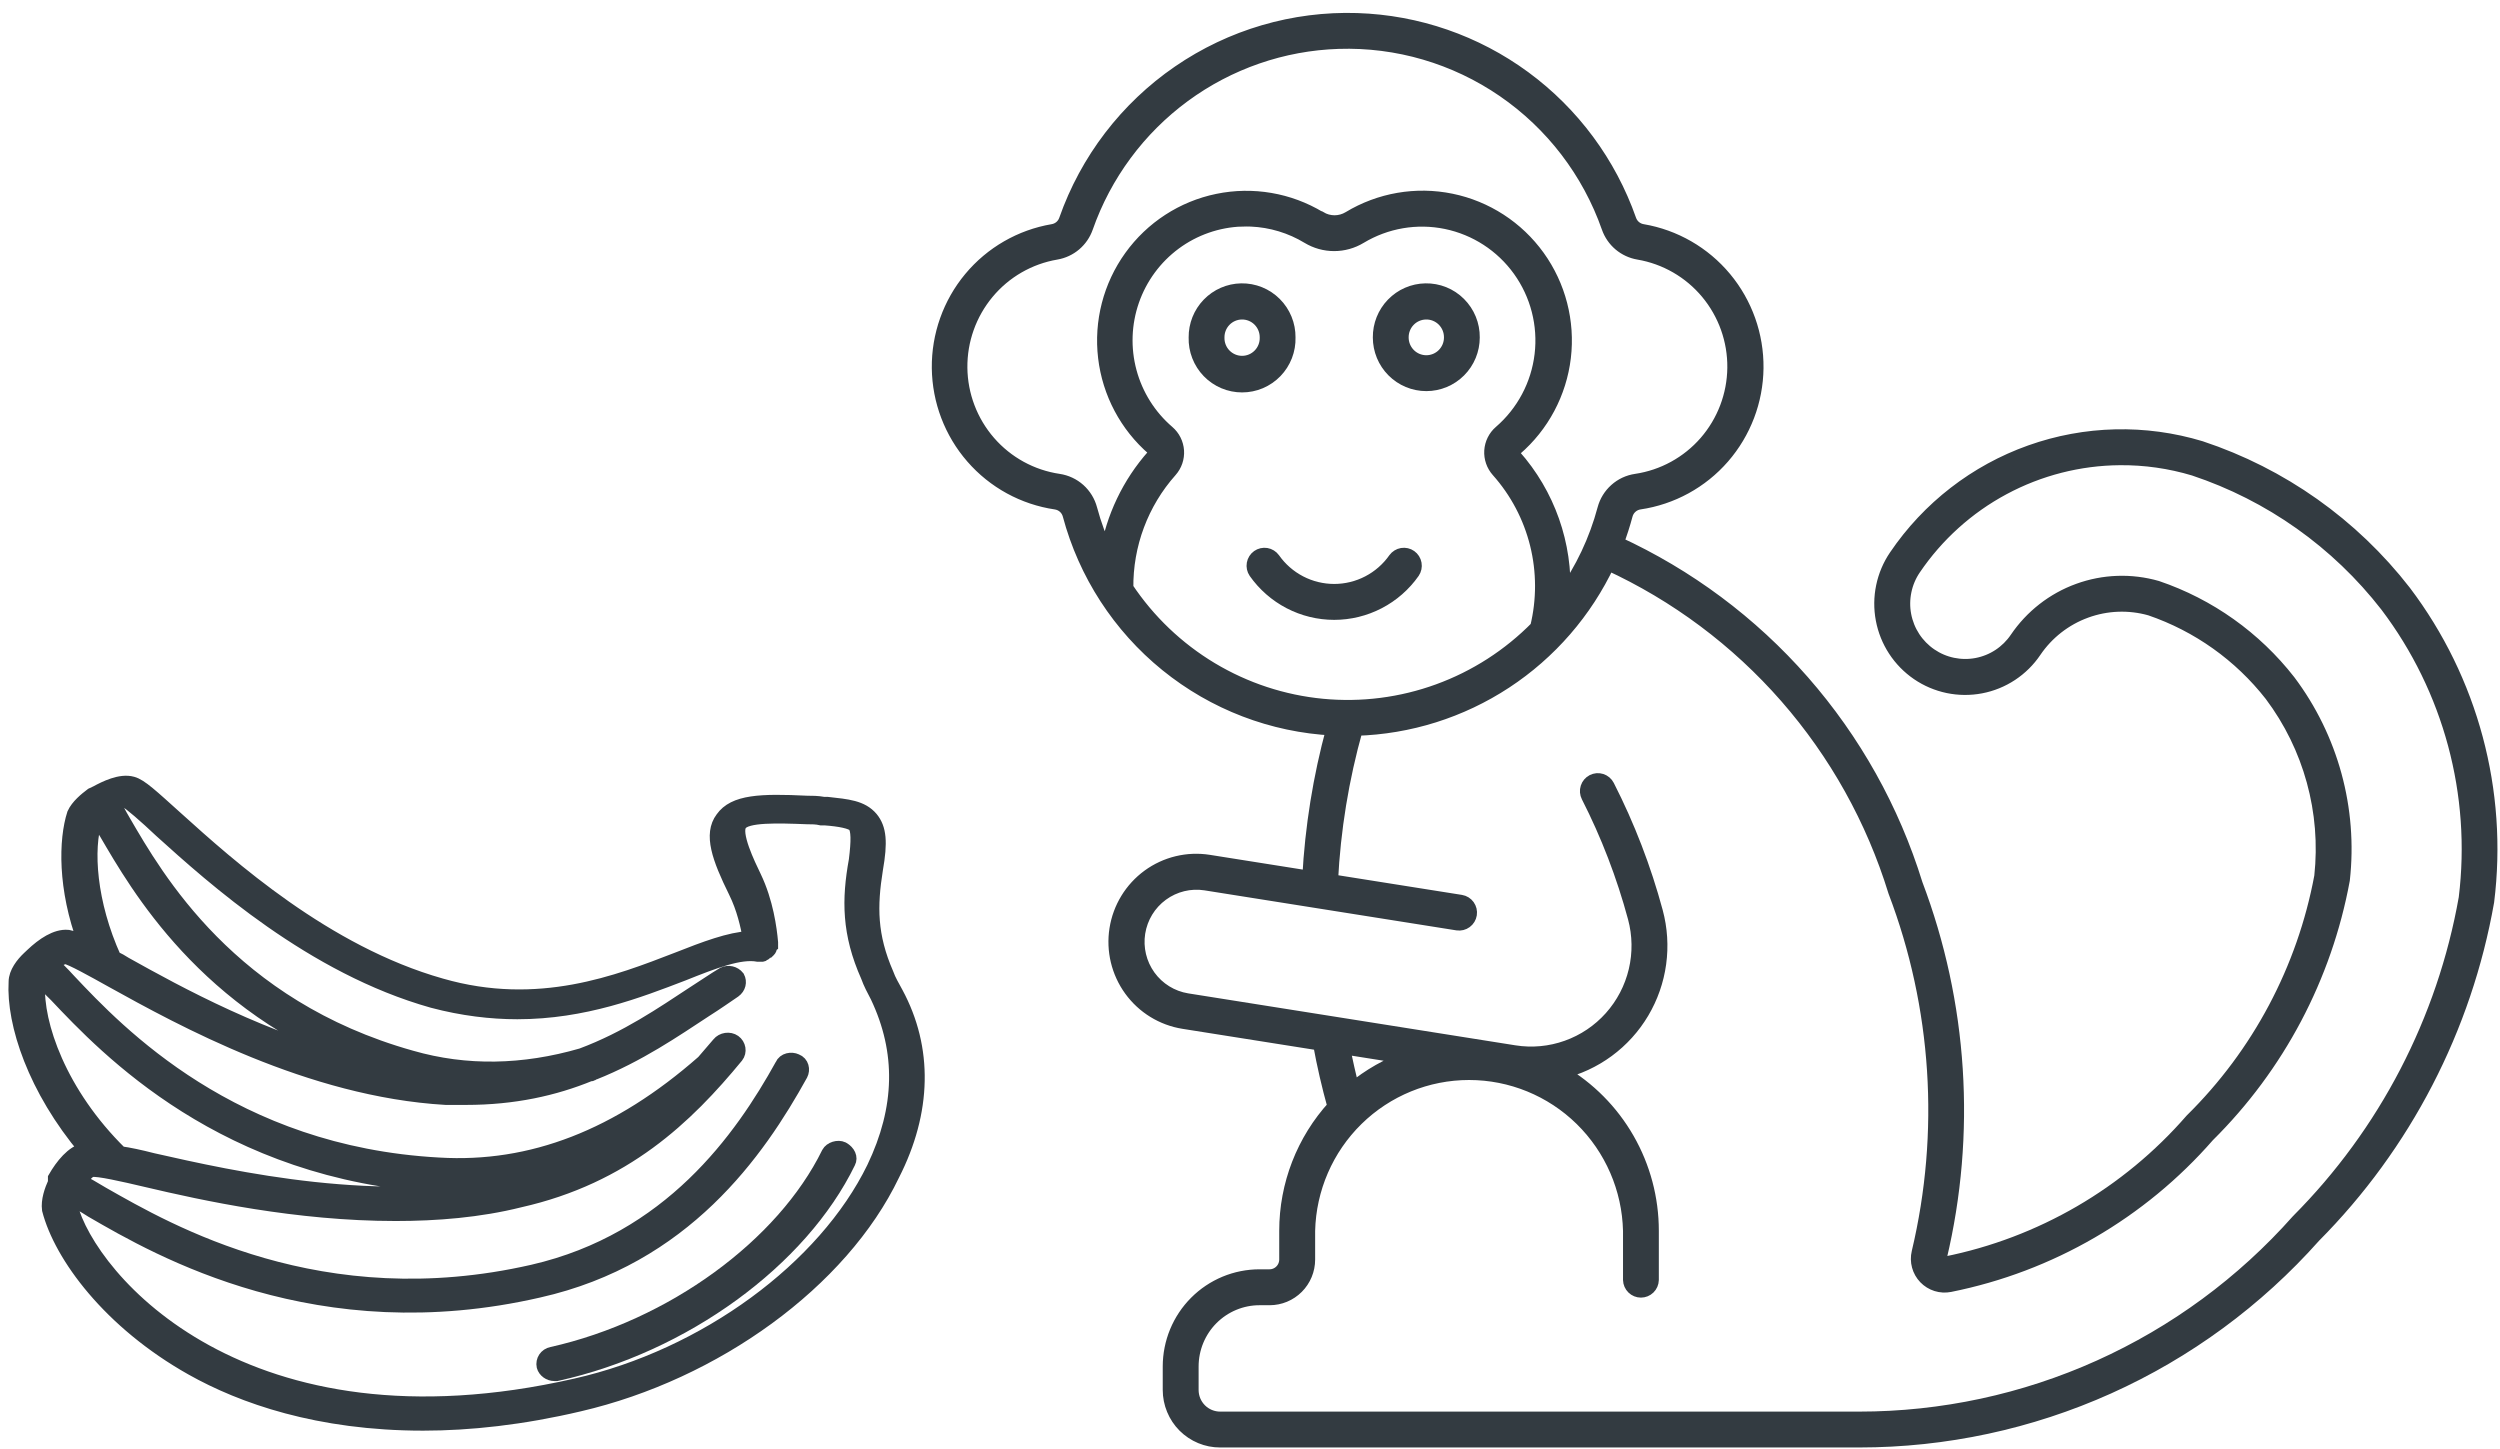
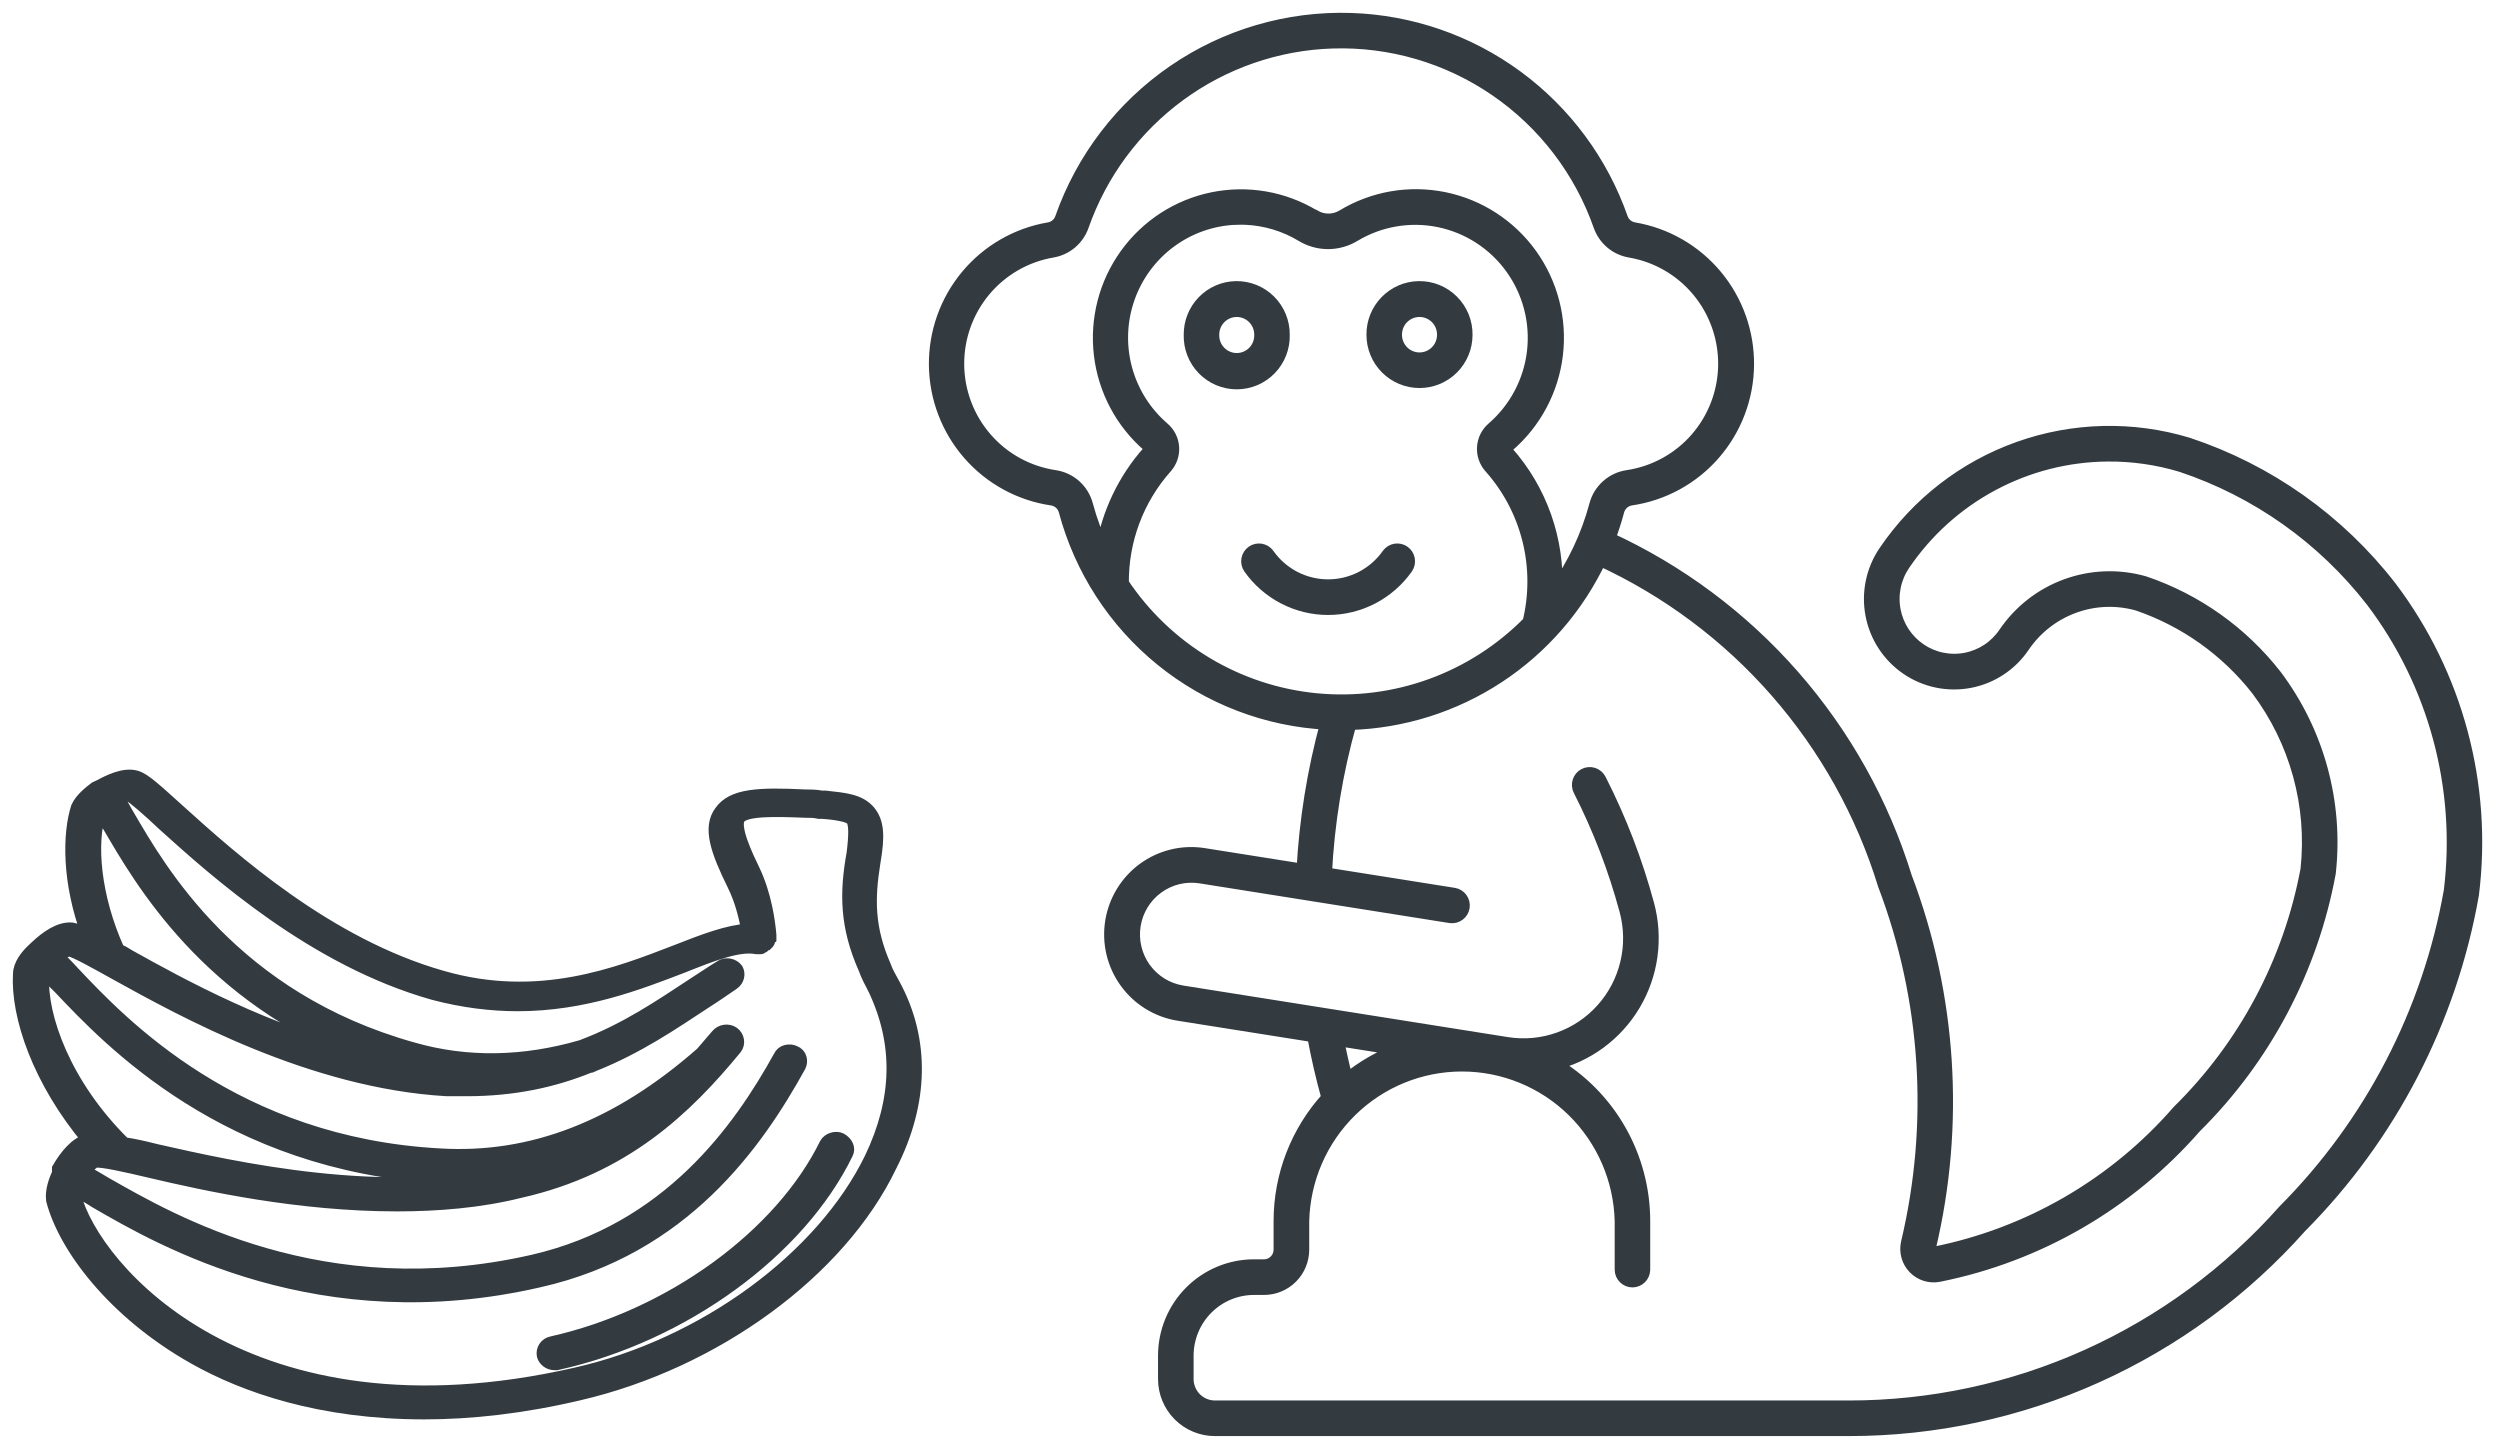
- <svg xmlns="http://www.w3.org/2000/svg" width="126" height="73" viewBox="0 0 126 73" fill="none">
-   <path d="M45.173 50.054C44.993 49.714 44.813 49.43 44.693 49.089C43.852 47.157 43.852 45.68 44.152 43.806C44.392 42.442 44.332 41.76 43.912 41.249C43.431 40.681 42.71 40.624 41.689 40.511H41.509C41.209 40.454 40.908 40.454 40.668 40.454C38.325 40.34 37.004 40.397 36.403 41.249C35.803 42.044 36.223 43.237 37.064 44.942C37.485 45.794 37.665 46.646 37.785 47.271C36.764 47.328 35.562 47.782 34.121 48.35C31.178 49.486 27.153 51.077 22.228 49.657C16.401 48.009 11.536 43.635 8.893 41.249C7.631 40.113 7.091 39.602 6.67 39.488C6.07 39.318 5.289 39.715 4.868 39.943L4.628 40.056C4.328 40.283 3.907 40.624 3.727 41.022C3.307 42.328 3.247 44.771 4.268 47.498C3.907 47.328 3.667 47.271 3.427 47.214C2.826 47.157 2.165 47.612 1.625 48.123L1.445 48.293C1.144 48.578 0.784 49.032 0.784 49.486C0.664 51.588 1.745 54.883 4.328 57.951H4.268C3.667 58.065 3.126 58.746 2.766 59.371V59.598C2.586 59.996 2.406 60.507 2.466 60.962C3.066 63.291 5.529 66.643 9.674 68.972C12.197 70.392 16.041 71.755 21.327 71.755C23.669 71.755 26.312 71.471 29.195 70.79C36.043 69.199 42.41 64.597 44.993 59.201C46.615 56.019 46.675 52.838 45.173 50.054ZM4.808 41.306C4.808 41.306 4.868 41.249 4.868 41.192C4.989 41.42 5.169 41.704 5.349 41.988C6.911 44.658 10.335 50.679 18.383 53.69C13.398 52.497 8.953 50.054 6.31 48.578C6.13 48.464 5.95 48.35 5.769 48.293C4.508 45.51 4.328 42.783 4.808 41.306ZM1.925 49.6C1.925 49.6 1.925 49.486 2.045 49.373C2.225 49.543 2.526 49.884 2.826 50.168C5.349 52.838 11.296 59.144 22.168 59.769C22.528 59.769 22.828 59.769 23.189 59.769C24.27 59.769 25.411 59.655 26.432 59.428C26.312 59.485 26.132 59.485 26.012 59.541C19.224 61.075 11.716 59.371 7.692 58.462C7.031 58.292 6.49 58.178 6.07 58.121C3.006 55.11 1.805 51.588 1.925 49.6ZM44.032 58.86C41.569 63.916 35.562 68.347 29.015 69.824C12.317 73.63 4.508 64.484 3.547 60.734C3.547 60.678 3.547 60.621 3.607 60.45C3.907 60.564 4.268 60.791 4.628 61.019C8.052 63.007 16.041 67.608 27.153 65.052C34.481 63.404 38.205 58.065 40.368 54.145C40.488 53.917 40.428 53.577 40.127 53.463C39.887 53.349 39.527 53.406 39.407 53.69C37.364 57.383 33.761 62.496 26.853 64.086C16.161 66.529 8.472 62.041 5.169 60.166C4.688 59.882 4.328 59.655 4.027 59.541C4.268 59.201 4.508 58.973 4.628 58.973C4.928 58.917 6.19 59.201 7.391 59.485C10.274 60.166 14.96 61.189 19.945 61.189C21.987 61.189 24.15 61.019 26.192 60.507C31.478 59.314 34.601 56.303 37.124 53.236C37.304 53.008 37.244 52.668 37.004 52.497C36.764 52.327 36.403 52.384 36.223 52.611C35.983 52.895 35.683 53.236 35.442 53.52C31.178 57.269 26.793 58.973 22.108 58.689C11.716 58.121 5.95 52.043 3.487 49.43C3.126 49.032 2.886 48.805 2.646 48.578C2.946 48.35 3.187 48.237 3.307 48.237C3.607 48.293 4.628 48.861 5.649 49.43C9.133 51.361 15.62 54.94 22.468 55.338C22.828 55.338 23.129 55.338 23.489 55.338C25.892 55.338 27.934 54.883 29.736 54.145H29.796C29.856 54.145 29.856 54.088 29.916 54.088C32.199 53.179 34.001 51.929 35.562 50.907C36.103 50.566 36.584 50.225 37.004 49.941C37.244 49.77 37.304 49.486 37.184 49.259C37.004 49.032 36.704 48.975 36.464 49.089C35.983 49.373 35.502 49.714 34.962 50.054C33.4 51.077 31.598 52.327 29.316 53.179C26.372 54.031 23.489 54.088 20.726 53.293C11.596 50.736 7.872 44.203 6.25 41.42C6.01 41.022 5.89 40.738 5.709 40.511C6.01 40.397 6.19 40.34 6.31 40.34C6.55 40.454 7.331 41.136 8.112 41.874C10.755 44.26 15.741 48.748 21.807 50.452C23.309 50.85 24.75 51.02 26.072 51.02C29.436 51.02 32.199 49.941 34.421 49.089C35.983 48.464 37.304 47.953 38.205 48.123H38.266H38.325C38.325 48.123 38.325 48.123 38.386 48.123C38.446 48.123 38.446 48.123 38.506 48.066C38.506 48.066 38.566 48.066 38.566 48.009C38.626 48.009 38.626 47.953 38.686 47.953L38.746 47.896C38.746 47.896 38.806 47.839 38.806 47.782C38.806 47.725 38.806 47.725 38.866 47.669C38.866 47.669 38.866 47.669 38.866 47.612V47.555V47.498C38.806 46.816 38.626 45.453 38.025 44.203C37.725 43.578 36.944 41.988 37.304 41.533C37.605 41.079 39.227 41.136 40.668 41.192C40.908 41.192 41.149 41.192 41.389 41.249H41.569C42.35 41.306 42.891 41.42 43.071 41.59C43.251 41.817 43.251 42.385 43.131 43.351C42.77 45.339 42.77 47.044 43.731 49.202C43.852 49.543 44.032 49.884 44.212 50.225C45.533 53.008 45.474 55.849 44.032 58.86Z" fill="#333B41" stroke="#333B41" stroke-width="0.7" />
-   <path d="M42.471 57.894C42.231 57.78 41.871 57.894 41.751 58.121C39.468 62.779 33.882 66.87 27.815 68.233C27.515 68.29 27.335 68.574 27.395 68.858C27.455 69.085 27.695 69.255 27.935 69.255C27.995 69.255 27.995 69.255 28.055 69.255C34.483 67.835 40.369 63.518 42.772 58.575C42.892 58.348 42.772 58.064 42.471 57.894Z" fill="#333B41" stroke="#333B41" stroke-width="0.7" />
-   <path d="M68.4 1.008C65.203 0.905 62.057 1.828 59.417 3.641C56.777 5.454 54.78 8.064 53.717 11.092C53.667 11.235 53.58 11.361 53.465 11.458C53.35 11.555 53.211 11.619 53.063 11.643C51.442 11.919 49.972 12.766 48.918 14.032C47.864 15.299 47.295 16.902 47.313 18.552C47.332 20.202 47.937 21.792 49.019 23.034C50.1 24.277 51.589 25.091 53.215 25.33C53.377 25.354 53.529 25.424 53.652 25.534C53.774 25.643 53.862 25.786 53.904 25.945C54.7 28.921 56.415 31.567 58.803 33.503C61.191 35.44 64.129 36.566 67.194 36.721C66.525 39.175 66.12 41.693 65.984 44.233L60.924 43.43C59.857 43.261 58.767 43.524 57.893 44.161C57.02 44.799 56.434 45.758 56.265 46.83C56.096 47.901 56.358 48.995 56.993 49.872C57.628 50.749 58.584 51.337 59.651 51.507L66.524 52.597C66.719 53.666 66.963 54.725 67.254 55.771C65.69 57.479 64.822 59.715 64.823 62.035V63.481C64.822 63.705 64.734 63.919 64.577 64.076C64.42 64.234 64.207 64.323 63.984 64.323H63.483C62.888 64.323 62.299 64.44 61.749 64.668C61.2 64.897 60.7 65.231 60.28 65.653C59.859 66.075 59.525 66.577 59.297 67.128C59.07 67.68 58.952 68.271 58.952 68.868V70.054C58.952 70.389 59.018 70.721 59.146 71.03C59.274 71.34 59.461 71.621 59.697 71.858C59.934 72.094 60.214 72.282 60.523 72.41C60.831 72.538 61.161 72.604 61.495 72.603H93.698C98.027 72.604 102.307 71.686 106.258 69.91C110.209 68.133 113.741 65.539 116.623 62.296C121.185 57.704 124.233 51.818 125.357 45.432C126.047 39.885 124.548 34.287 121.179 29.836C118.549 26.448 114.975 23.919 110.912 22.573C108.105 21.724 105.102 21.796 102.339 22.779C99.576 23.761 97.198 25.603 95.549 28.036C95.235 28.497 95.016 29.015 94.902 29.562C94.788 30.108 94.783 30.671 94.887 31.22C94.99 31.768 95.2 32.291 95.505 32.757C95.81 33.224 96.204 33.626 96.663 33.94C97.123 34.254 97.64 34.474 98.184 34.587C98.728 34.7 99.29 34.705 99.836 34.6C100.382 34.496 100.902 34.284 101.367 33.977C101.831 33.671 102.231 33.275 102.543 32.813C103.17 31.888 104.071 31.185 105.118 30.802C106.165 30.418 107.305 30.375 108.378 30.678C110.785 31.501 112.903 33.008 114.474 35.016C116.442 37.637 117.342 40.913 116.988 44.176C116.118 48.846 113.841 53.135 110.464 56.463C107.233 60.178 102.868 62.715 98.05 63.679C98.011 63.687 97.97 63.685 97.931 63.672C97.893 63.66 97.858 63.639 97.83 63.609C97.802 63.58 97.781 63.545 97.771 63.506C97.76 63.467 97.759 63.425 97.768 63.386C99.254 57.132 98.831 50.574 96.555 44.565C95.39 40.795 93.444 37.315 90.847 34.353C88.249 31.39 85.058 29.012 81.481 27.372C81.659 26.905 81.812 26.428 81.941 25.945C81.984 25.786 82.072 25.643 82.194 25.534C82.317 25.424 82.468 25.353 82.63 25.329C84.257 25.09 85.745 24.276 86.827 23.033C87.908 21.79 88.513 20.201 88.531 18.55C88.549 16.9 87.979 15.298 86.925 14.031C85.871 12.765 84.401 11.918 82.78 11.643C82.632 11.618 82.493 11.554 82.378 11.457C82.263 11.361 82.176 11.234 82.126 11.092C81.117 8.219 79.266 5.718 76.817 3.919C74.368 2.119 71.434 1.105 68.4 1.008ZM67.457 2.114C70.421 2.018 73.338 2.873 75.785 4.554C78.232 6.234 80.083 8.654 81.068 11.462C81.183 11.79 81.385 12.082 81.65 12.306C81.916 12.53 82.237 12.679 82.579 12.737C83.94 12.968 85.174 13.679 86.059 14.742C86.944 15.806 87.422 17.151 87.407 18.536C87.392 19.922 86.885 21.256 85.978 22.3C85.07 23.344 83.821 24.028 82.456 24.23C82.08 24.285 81.728 24.449 81.445 24.703C81.161 24.956 80.957 25.287 80.859 25.655C80.439 27.227 79.739 28.71 78.792 30.031C78.92 27.442 78.027 24.907 76.306 22.974C76.286 22.948 76.272 22.918 76.265 22.886C76.257 22.854 76.256 22.82 76.262 22.788C76.267 22.755 76.28 22.724 76.297 22.697C76.315 22.669 76.339 22.645 76.366 22.627C77.733 21.452 78.609 19.805 78.823 18.011C79.036 16.218 78.569 14.409 77.516 12.945C76.463 11.481 74.9 10.467 73.138 10.106C71.375 9.744 69.541 10.061 68 10.993C67.777 11.128 67.521 11.2 67.26 11.2C67 11.2 66.744 11.128 66.521 10.993H66.504C64.964 10.065 63.132 9.751 61.371 10.114C59.611 10.476 58.05 11.49 56.999 12.953C55.947 14.416 55.481 16.222 55.693 18.014C55.904 19.805 56.779 21.452 58.142 22.627C58.165 22.65 58.183 22.677 58.196 22.706C58.208 22.736 58.215 22.768 58.215 22.801C58.215 22.833 58.208 22.865 58.196 22.895C58.183 22.925 58.165 22.952 58.142 22.974C56.905 24.366 56.087 26.081 55.783 27.921C55.439 27.192 55.16 26.434 54.951 25.655C54.853 25.287 54.65 24.957 54.367 24.703C54.083 24.45 53.733 24.286 53.358 24.23C51.992 24.028 50.743 23.344 49.836 22.3C48.928 21.256 48.421 19.922 48.406 18.536C48.392 17.151 48.87 15.806 49.755 14.742C50.639 13.679 51.873 12.968 53.234 12.737C53.576 12.678 53.896 12.53 54.161 12.306C54.426 12.081 54.627 11.79 54.742 11.462C55.676 8.799 57.391 6.481 59.659 4.813C61.928 3.145 64.647 2.204 67.457 2.114ZM62.59 11.07C62.746 11.064 62.901 11.064 63.057 11.07C64.072 11.114 65.06 11.413 65.93 11.94C66.326 12.179 66.778 12.305 67.24 12.305C67.701 12.305 68.154 12.179 68.549 11.94C69.853 11.155 71.403 10.89 72.891 11.197C74.38 11.505 75.7 12.362 76.589 13.6C77.478 14.838 77.872 16.366 77.692 17.881C77.513 19.396 76.773 20.789 75.62 21.783C75.484 21.9 75.374 22.044 75.294 22.205C75.214 22.366 75.168 22.542 75.156 22.721C75.145 22.901 75.17 23.081 75.229 23.251C75.288 23.421 75.38 23.577 75.499 23.711C76.443 24.77 77.115 26.044 77.458 27.424C77.8 28.802 77.802 30.245 77.465 31.625C76.066 33.046 74.37 34.138 72.499 34.819C70.629 35.501 68.63 35.757 66.649 35.567C64.668 35.377 62.754 34.747 61.045 33.722C59.337 32.697 57.877 31.304 56.771 29.642C56.745 27.456 57.536 25.34 58.987 23.711C59.106 23.576 59.198 23.419 59.256 23.249C59.314 23.079 59.338 22.899 59.326 22.719C59.313 22.54 59.266 22.364 59.185 22.203C59.105 22.043 58.993 21.9 58.857 21.783C57.928 20.986 57.26 19.925 56.941 18.74C56.622 17.556 56.667 16.302 57.071 15.143C57.474 13.985 58.217 12.976 59.201 12.248C60.185 11.521 61.366 11.109 62.587 11.067L62.59 11.07ZM106.835 23.096C108.104 23.084 109.368 23.265 110.584 23.631C114.43 24.911 117.812 27.307 120.303 30.516C123.489 34.726 124.912 40.019 124.268 45.267C123.177 51.429 120.228 57.108 115.82 61.534C113.041 64.667 109.634 67.174 105.822 68.891C102.01 70.608 97.879 71.495 93.701 71.495H61.498C61.309 71.495 61.123 71.458 60.948 71.386C60.774 71.314 60.615 71.208 60.481 71.074C60.348 70.94 60.242 70.781 60.169 70.606C60.097 70.431 60.06 70.243 60.06 70.054V68.868C60.06 68.417 60.149 67.97 60.321 67.553C60.493 67.136 60.745 66.757 61.063 66.438C61.382 66.119 61.759 65.866 62.175 65.693C62.59 65.521 63.036 65.432 63.486 65.433H63.987C64.243 65.433 64.496 65.383 64.732 65.285C64.968 65.187 65.182 65.043 65.363 64.862C65.544 64.681 65.687 64.466 65.785 64.229C65.883 63.992 65.933 63.738 65.933 63.482V62.035C65.983 59.909 66.859 57.887 68.374 56.4C69.889 54.914 71.924 54.082 74.042 54.082C76.16 54.082 78.195 54.914 79.71 56.4C81.225 57.887 82.101 59.909 82.15 62.035V64.511C82.155 64.656 82.215 64.793 82.318 64.893C82.421 64.993 82.559 65.05 82.703 65.05C82.847 65.05 82.985 64.993 83.088 64.893C83.191 64.793 83.251 64.656 83.255 64.511V62.035C83.256 60.414 82.832 58.822 82.027 57.418C81.222 56.013 80.064 54.846 78.668 54.032C79.518 53.83 80.319 53.459 81.023 52.941C81.728 52.423 82.321 51.768 82.769 51.014C83.216 50.261 83.508 49.426 83.627 48.557C83.746 47.688 83.69 46.805 83.462 45.958C82.871 43.765 82.054 41.641 81.023 39.618C80.957 39.487 80.84 39.389 80.701 39.343C80.561 39.298 80.409 39.311 80.279 39.378C80.148 39.445 80.05 39.562 80.005 39.702C79.96 39.842 79.972 39.995 80.039 40.126C81.034 42.079 81.822 44.131 82.392 46.248C82.627 47.123 82.641 48.042 82.432 48.924C82.223 49.805 81.798 50.62 81.195 51.294C80.593 51.968 79.832 52.48 78.981 52.783C78.131 53.087 77.219 53.172 76.328 53.031L59.828 50.411C59.053 50.285 58.36 49.856 57.899 49.218C57.439 48.579 57.249 47.784 57.372 47.005C57.495 46.227 57.92 45.529 58.554 45.065C59.188 44.6 59.98 44.407 60.755 44.527L73.458 46.545C73.602 46.566 73.749 46.53 73.866 46.443C73.984 46.356 74.062 46.227 74.085 46.082C74.108 45.938 74.072 45.79 73.987 45.671C73.902 45.553 73.773 45.472 73.629 45.449L67.086 44.41C67.215 41.812 67.635 39.237 68.34 36.734C71.019 36.657 73.624 35.837 75.867 34.365C78.111 32.893 79.904 30.826 81.049 28.393C84.484 29.971 87.547 32.259 90.04 35.108C92.533 37.958 94.398 41.303 95.513 44.926C97.721 50.736 98.132 57.08 96.695 63.128C96.642 63.349 96.645 63.58 96.705 63.799C96.764 64.018 96.878 64.218 97.035 64.382C97.192 64.545 97.387 64.666 97.603 64.734C97.818 64.802 98.048 64.814 98.269 64.77C103.313 63.76 107.884 61.109 111.273 57.226C114.804 53.731 117.181 49.233 118.083 44.339C118.48 40.778 117.503 37.201 115.353 34.341C113.643 32.151 111.334 30.509 108.708 29.617C107.409 29.245 106.027 29.293 104.757 29.755C103.487 30.216 102.395 31.068 101.635 32.189C101.404 32.53 101.108 32.822 100.765 33.048C100.422 33.274 100.037 33.43 99.634 33.507C99.231 33.584 98.816 33.58 98.414 33.496C98.012 33.413 97.631 33.25 97.291 33.018C96.952 32.786 96.661 32.489 96.436 32.145C96.211 31.8 96.056 31.415 95.979 31.01C95.902 30.605 95.906 30.189 95.99 29.785C96.073 29.381 96.235 28.998 96.466 28.658C97.618 26.959 99.163 25.565 100.969 24.597C102.775 23.628 104.788 23.113 106.835 23.096ZM67.689 52.782L70.988 53.305C69.963 53.667 69.009 54.209 68.172 54.905C67.99 54.202 67.83 53.494 67.692 52.782H67.689Z" fill="#333B41" stroke="#333B41" stroke-width="0.7" />
-   <path d="M71.843 14.631C71.224 14.642 70.635 14.898 70.204 15.344C69.773 15.789 69.534 16.387 69.541 17.009C69.541 17.633 69.788 18.232 70.228 18.673C70.667 19.114 71.264 19.362 71.886 19.362C72.507 19.362 73.104 19.114 73.543 18.673C73.983 18.232 74.23 17.633 74.23 17.009C74.234 16.694 74.174 16.381 74.055 16.09C73.936 15.799 73.76 15.535 73.537 15.313C73.315 15.091 73.05 14.916 72.759 14.799C72.468 14.682 72.156 14.625 71.843 14.631ZM71.862 15.753C72.028 15.749 72.193 15.779 72.347 15.841C72.501 15.903 72.641 15.995 72.759 16.112C72.876 16.229 72.97 16.369 73.033 16.523C73.096 16.677 73.127 16.842 73.126 17.009C73.126 17.172 73.094 17.334 73.032 17.485C72.969 17.636 72.878 17.773 72.763 17.889C72.648 18.005 72.511 18.096 72.361 18.159C72.21 18.221 72.049 18.254 71.886 18.254C71.723 18.254 71.562 18.221 71.411 18.159C71.261 18.096 71.124 18.005 71.009 17.889C70.894 17.773 70.803 17.636 70.74 17.485C70.678 17.334 70.646 17.172 70.646 17.009C70.643 16.681 70.769 16.364 70.997 16.129C71.224 15.894 71.536 15.759 71.862 15.753Z" fill="#333B41" stroke="#333B41" stroke-width="0.7" />
-   <path d="M62.56 14.631C61.941 14.642 61.352 14.898 60.921 15.344C60.49 15.789 60.251 16.387 60.258 17.009C60.249 17.323 60.303 17.636 60.417 17.929C60.531 18.222 60.702 18.49 60.92 18.715C61.139 18.941 61.4 19.12 61.689 19.243C61.977 19.365 62.288 19.428 62.601 19.428C62.914 19.428 63.225 19.365 63.513 19.243C63.802 19.12 64.063 18.941 64.282 18.715C64.5 18.49 64.671 18.222 64.785 17.929C64.899 17.636 64.953 17.323 64.944 17.009C64.947 16.694 64.888 16.382 64.769 16.091C64.65 15.8 64.475 15.536 64.252 15.314C64.03 15.092 63.766 14.918 63.475 14.8C63.184 14.683 62.873 14.625 62.56 14.631ZM62.579 15.753C62.745 15.75 62.909 15.78 63.063 15.842C63.217 15.904 63.356 15.996 63.474 16.113C63.591 16.23 63.684 16.37 63.747 16.524C63.81 16.677 63.841 16.842 63.84 17.009C63.844 17.174 63.815 17.34 63.755 17.494C63.694 17.649 63.604 17.79 63.488 17.908C63.373 18.027 63.235 18.122 63.083 18.186C62.93 18.251 62.767 18.284 62.601 18.284C62.436 18.284 62.272 18.251 62.12 18.186C61.968 18.122 61.83 18.027 61.714 17.908C61.599 17.79 61.508 17.649 61.448 17.494C61.388 17.34 61.359 17.174 61.363 17.009C61.36 16.68 61.486 16.364 61.714 16.129C61.941 15.894 62.252 15.759 62.579 15.753Z" fill="#333B41" stroke="#333B41" stroke-width="0.7" />
-   <path d="M63.273 28.827C63.722 29.465 64.317 29.985 65.007 30.344C65.698 30.703 66.465 30.891 67.243 30.891C68.021 30.891 68.787 30.703 69.478 30.344C70.169 29.985 70.764 29.465 71.212 28.827C71.294 28.706 71.326 28.558 71.3 28.415C71.275 28.271 71.194 28.144 71.075 28.059C70.957 27.975 70.81 27.942 70.666 27.965C70.523 27.989 70.395 28.069 70.309 28.186C69.963 28.679 69.503 29.081 68.969 29.359C68.436 29.636 67.844 29.781 67.243 29.781C66.642 29.781 66.05 29.636 65.516 29.359C64.982 29.081 64.523 28.679 64.176 28.186C64.091 28.069 63.962 27.989 63.819 27.965C63.676 27.942 63.529 27.975 63.41 28.059C63.291 28.144 63.211 28.271 63.185 28.415C63.159 28.558 63.191 28.706 63.273 28.827Z" fill="#333B41" stroke="#333B41" stroke-width="0.7" />
+ <svg xmlns="http://www.w3.org/2000/svg" width="127" height="73" viewBox="0 0 127 73" fill="none">
+   <path d="M45.398 50.054C45.218 49.714 45.038 49.43 44.918 49.089C44.077 47.157 44.077 45.68 44.377 43.806C44.617 42.442 44.557 41.76 44.137 41.249C43.656 40.681 42.935 40.624 41.914 40.511H41.734C41.434 40.454 41.133 40.454 40.893 40.454C38.551 40.34 37.229 40.397 36.629 41.249C36.028 42.044 36.448 43.237 37.289 44.942C37.71 45.794 37.89 46.646 38.01 47.271C36.989 47.328 35.788 47.782 34.346 48.35C31.403 49.486 27.378 51.077 22.453 49.657C16.626 48.009 11.761 43.635 9.118 41.249C7.857 40.113 7.316 39.602 6.896 39.488C6.295 39.318 5.514 39.715 5.093 39.943L4.853 40.056C4.553 40.283 4.132 40.624 3.952 41.022C3.532 42.328 3.472 44.771 4.493 47.498C4.132 47.328 3.892 47.271 3.652 47.214C3.051 47.157 2.391 47.612 1.85 48.123L1.67 48.293C1.369 48.578 1.009 49.032 1.009 49.486C0.889 51.588 1.97 54.883 4.553 57.951H4.493C3.892 58.065 3.352 58.746 2.991 59.371V59.598C2.811 59.996 2.631 60.507 2.691 60.962C3.292 63.291 5.754 66.643 9.899 68.972C12.422 70.392 16.266 71.755 21.552 71.755C23.894 71.755 26.537 71.471 29.421 70.79C36.268 69.199 42.635 64.597 45.218 59.201C46.84 56.019 46.9 52.838 45.398 50.054ZM5.033 41.306C5.033 41.306 5.093 41.249 5.093 41.192C5.214 41.42 5.394 41.704 5.574 41.988C7.136 44.658 10.56 50.679 18.608 53.69C13.623 52.497 9.178 50.054 6.535 48.578C6.355 48.464 6.175 48.35 5.995 48.293C4.733 45.51 4.553 42.783 5.033 41.306ZM2.15 49.6C2.15 49.6 2.15 49.486 2.27 49.373C2.451 49.543 2.751 49.884 3.051 50.168C5.574 52.838 11.521 59.144 22.393 59.769C22.753 59.769 23.053 59.769 23.414 59.769C24.495 59.769 25.636 59.655 26.657 59.428C26.537 59.485 26.357 59.485 26.237 59.541C19.449 61.075 11.941 59.371 7.917 58.462C7.256 58.292 6.715 58.178 6.295 58.121C3.231 55.11 2.03 51.588 2.15 49.6ZM44.257 58.86C41.794 63.916 35.788 68.347 29.24 69.824C12.542 73.63 4.733 64.484 3.772 60.734C3.772 60.678 3.772 60.621 3.832 60.45C4.132 60.564 4.493 60.791 4.853 61.019C8.277 63.007 16.266 67.608 27.378 65.052C34.706 63.404 38.431 58.065 40.593 54.145C40.713 53.917 40.653 53.577 40.353 53.463C40.112 53.349 39.752 53.406 39.632 53.69C37.59 57.383 33.986 62.496 27.078 64.086C16.386 66.529 8.697 62.041 5.394 60.166C4.913 59.882 4.553 59.655 4.253 59.541C4.493 59.201 4.733 58.973 4.853 58.973C5.154 58.917 6.415 59.201 7.616 59.485C10.499 60.166 15.185 61.189 20.17 61.189C22.212 61.189 24.375 61.019 26.417 60.507C31.703 59.314 34.827 56.303 37.349 53.236C37.529 53.008 37.469 52.668 37.229 52.497C36.989 52.327 36.629 52.384 36.448 52.611C36.208 52.895 35.908 53.236 35.667 53.52C31.403 57.269 27.018 58.973 22.333 58.689C11.941 58.121 6.175 52.043 3.712 49.43C3.352 49.032 3.111 48.805 2.871 48.578C3.171 48.35 3.412 48.237 3.532 48.237C3.832 48.293 4.853 48.861 5.874 49.43C9.358 51.361 15.845 54.94 22.693 55.338C23.053 55.338 23.354 55.338 23.714 55.338C26.117 55.338 28.159 54.883 29.961 54.145H30.021C30.081 54.145 30.081 54.088 30.141 54.088C32.424 53.179 34.226 51.929 35.788 50.907C36.328 50.566 36.809 50.225 37.229 49.941C37.469 49.77 37.529 49.486 37.409 49.259C37.229 49.032 36.929 48.975 36.689 49.089C36.208 49.373 35.727 49.714 35.187 50.054C33.625 51.077 31.823 52.327 29.541 53.179C26.597 54.031 23.714 54.088 20.951 53.293C11.821 50.736 8.097 44.203 6.475 41.42C6.235 41.022 6.115 40.738 5.934 40.511C6.235 40.397 6.415 40.34 6.535 40.34C6.775 40.454 7.556 41.136 8.337 41.874C10.98 44.26 15.966 48.748 22.032 50.452C23.534 50.85 24.976 51.02 26.297 51.02C29.661 51.02 32.424 49.941 34.646 49.089C36.208 48.464 37.529 47.953 38.431 48.123H38.491H38.551C38.551 48.123 38.551 48.123 38.611 48.123C38.671 48.123 38.671 48.123 38.731 48.066C38.731 48.066 38.791 48.066 38.791 48.009C38.851 48.009 38.851 47.953 38.911 47.953L38.971 47.896C38.971 47.896 39.031 47.839 39.031 47.782C39.031 47.725 39.031 47.725 39.091 47.669C39.091 47.669 39.091 47.669 39.091 47.612V47.555V47.498C39.031 46.816 38.851 45.453 38.25 44.203C37.95 43.578 37.169 41.988 37.529 41.533C37.83 41.079 39.452 41.136 40.893 41.192C41.133 41.192 41.374 41.192 41.614 41.249H41.794C42.575 41.306 43.116 41.42 43.296 41.59C43.476 41.817 43.476 42.385 43.356 43.351C42.996 45.339 42.996 47.044 43.957 49.202C44.077 49.543 44.257 49.884 44.437 50.225C45.759 53.008 45.699 55.849 44.257 58.86Z" fill="#333B41" stroke="#333B41" stroke-width="0.7" />
+   <path d="M42.696 57.894C42.456 57.78 42.096 57.894 41.976 58.121C39.693 62.779 34.107 66.87 28.04 68.233C27.74 68.29 27.56 68.574 27.62 68.858C27.68 69.085 27.92 69.255 28.16 69.255C28.22 69.255 28.22 69.255 28.28 69.255C34.708 67.835 40.594 63.518 42.997 58.575C43.117 58.348 42.997 58.064 42.696 57.894Z" fill="#333B41" stroke="#333B41" stroke-width="0.7" />
+   <path d="M68.626 1.008C65.428 0.905 62.282 1.828 59.642 3.641C57.002 5.454 55.005 8.064 53.942 11.092C53.892 11.235 53.805 11.361 53.69 11.458C53.575 11.555 53.436 11.619 53.288 11.643C51.667 11.919 50.197 12.766 49.143 14.032C48.089 15.299 47.52 16.902 47.538 18.552C47.557 20.202 48.162 21.792 49.244 23.034C50.326 24.277 51.814 25.091 53.441 25.33C53.603 25.354 53.754 25.424 53.877 25.534C53.999 25.643 54.087 25.786 54.129 25.945C54.925 28.921 56.64 31.567 59.028 33.503C61.416 35.44 64.354 36.566 67.419 36.721C66.75 39.175 66.345 41.693 66.21 44.233L61.149 43.43C60.082 43.261 58.992 43.524 58.118 44.161C57.245 44.799 56.659 45.758 56.49 46.83C56.321 47.901 56.583 48.995 57.218 49.872C57.853 50.749 58.809 51.337 59.876 51.507L66.749 52.597C66.945 53.666 67.188 54.725 67.48 55.771C65.915 57.479 65.047 59.715 65.048 62.035V63.481C65.047 63.705 64.959 63.919 64.802 64.076C64.645 64.234 64.432 64.323 64.21 64.323H63.708C63.113 64.323 62.524 64.44 61.974 64.668C61.425 64.897 60.925 65.231 60.505 65.653C60.084 66.075 59.75 66.577 59.523 67.128C59.295 67.68 59.178 68.271 59.178 68.868V70.054C59.178 70.389 59.243 70.721 59.371 71.03C59.499 71.34 59.686 71.621 59.923 71.858C60.159 72.094 60.439 72.282 60.748 72.41C61.056 72.538 61.387 72.604 61.72 72.603H93.923C98.252 72.604 102.532 71.686 106.483 69.91C110.434 68.133 113.966 65.539 116.848 62.296C121.41 57.704 124.459 51.818 125.582 45.432C126.273 39.885 124.773 34.287 121.404 29.836C118.774 26.448 115.2 23.919 111.137 22.573C108.33 21.724 105.327 21.796 102.564 22.779C99.801 23.761 97.423 25.603 95.774 28.036C95.46 28.497 95.241 29.015 95.127 29.562C95.013 30.108 95.008 30.671 95.112 31.22C95.215 31.768 95.425 32.291 95.73 32.757C96.035 33.224 96.429 33.626 96.888 33.94C97.348 34.254 97.865 34.474 98.409 34.587C98.953 34.7 99.515 34.705 100.061 34.6C100.607 34.496 101.127 34.284 101.592 33.977C102.056 33.671 102.456 33.275 102.768 32.813C103.395 31.888 104.296 31.185 105.343 30.802C106.39 30.418 107.53 30.375 108.603 30.678C111.011 31.501 113.128 33.008 114.699 35.016C116.667 37.637 117.567 40.913 117.214 44.176C116.343 48.846 114.066 53.135 110.689 56.463C107.458 60.178 103.093 62.715 98.276 63.679C98.236 63.687 98.195 63.685 98.156 63.672C98.118 63.66 98.083 63.639 98.055 63.609C98.027 63.58 98.007 63.545 97.996 63.506C97.985 63.467 97.984 63.425 97.993 63.386C99.479 57.132 99.056 50.574 96.78 44.565C95.615 40.795 93.669 37.315 91.072 34.353C88.474 31.39 85.283 29.012 81.706 27.372C81.884 26.905 82.037 26.428 82.166 25.945C82.209 25.786 82.297 25.643 82.419 25.534C82.542 25.424 82.693 25.353 82.855 25.329C84.482 25.09 85.97 24.276 87.052 23.033C88.133 21.79 88.738 20.201 88.756 18.55C88.774 16.9 88.204 15.298 87.15 14.031C86.096 12.765 84.626 11.918 83.005 11.643C82.857 11.618 82.718 11.554 82.603 11.457C82.488 11.361 82.401 11.234 82.351 11.092C81.342 8.219 79.491 5.718 77.042 3.919C74.593 2.119 71.659 1.105 68.626 1.008ZM67.683 2.114C70.646 2.018 73.563 2.873 76.01 4.554C78.457 6.234 80.308 8.654 81.293 11.462C81.409 11.79 81.61 12.082 81.875 12.306C82.141 12.53 82.462 12.679 82.804 12.737C84.165 12.968 85.399 13.679 86.284 14.742C87.169 15.806 87.647 17.151 87.632 18.536C87.617 19.922 87.11 21.256 86.203 22.3C85.295 23.344 84.046 24.028 82.681 24.23C82.305 24.285 81.954 24.449 81.67 24.703C81.386 24.956 81.182 25.287 81.084 25.655C80.664 27.227 79.964 28.71 79.017 30.031C79.145 27.442 78.252 24.907 76.531 22.974C76.511 22.948 76.498 22.918 76.49 22.886C76.482 22.854 76.481 22.82 76.487 22.788C76.493 22.755 76.505 22.724 76.523 22.697C76.54 22.669 76.564 22.645 76.591 22.627C77.958 21.452 78.835 19.805 79.048 18.011C79.261 16.218 78.794 14.409 77.741 12.945C76.688 11.481 75.125 10.467 73.363 10.106C71.6 9.744 69.766 10.061 68.225 10.993C68.002 11.128 67.746 11.2 67.486 11.2C67.225 11.2 66.969 11.128 66.746 10.993H66.73C65.189 10.065 63.357 9.751 61.596 10.114C59.836 10.476 58.276 11.49 57.224 12.953C56.172 14.416 55.706 16.222 55.918 18.014C56.13 19.805 57.004 21.452 58.367 22.627C58.39 22.65 58.408 22.677 58.421 22.706C58.433 22.736 58.44 22.768 58.44 22.801C58.44 22.833 58.433 22.865 58.421 22.895C58.408 22.925 58.39 22.952 58.367 22.974C57.13 24.366 56.312 26.081 56.008 27.921C55.664 27.192 55.386 26.434 55.176 25.655C55.078 25.287 54.875 24.957 54.592 24.703C54.309 24.45 53.958 24.286 53.583 24.23C52.217 24.028 50.968 23.344 50.061 22.3C49.153 21.256 48.646 19.922 48.632 18.536C48.617 17.151 49.095 15.806 49.98 14.742C50.865 13.679 52.099 12.968 53.459 12.737C53.801 12.678 54.121 12.53 54.386 12.306C54.651 12.081 54.852 11.79 54.967 11.462C55.902 8.799 57.616 6.481 59.885 4.813C62.154 3.145 64.872 2.204 67.683 2.114ZM62.815 11.07C62.971 11.064 63.127 11.064 63.282 11.07C64.297 11.114 65.285 11.413 66.155 11.94C66.551 12.179 67.004 12.305 67.465 12.305C67.926 12.305 68.379 12.179 68.775 11.94C70.078 11.155 71.628 10.89 73.117 11.197C74.605 11.505 75.925 12.362 76.814 13.6C77.703 14.838 78.097 16.366 77.918 17.881C77.738 19.396 76.998 20.789 75.845 21.783C75.709 21.9 75.599 22.044 75.519 22.205C75.439 22.366 75.393 22.542 75.382 22.721C75.37 22.901 75.395 23.081 75.454 23.251C75.513 23.421 75.605 23.577 75.725 23.711C76.668 24.77 77.34 26.044 77.683 27.424C78.025 28.802 78.028 30.245 77.69 31.625C76.291 33.046 74.595 34.138 72.725 34.819C70.854 35.501 68.855 35.757 66.874 35.567C64.893 35.377 62.979 34.747 61.27 33.722C59.562 32.697 58.102 31.304 56.996 29.642C56.97 27.456 57.761 25.34 59.212 23.711C59.331 23.576 59.423 23.419 59.481 23.249C59.539 23.079 59.563 22.899 59.551 22.719C59.539 22.54 59.491 22.364 59.41 22.203C59.33 22.043 59.218 21.9 59.082 21.783C58.153 20.986 57.485 19.925 57.166 18.74C56.847 17.556 56.892 16.302 57.296 15.143C57.699 13.985 58.442 12.976 59.426 12.248C60.41 11.521 61.591 11.109 62.813 11.067L62.815 11.07ZM107.06 23.096C108.33 23.084 109.593 23.265 110.81 23.631C114.656 24.911 118.037 27.307 120.528 30.516C123.714 34.726 125.137 40.019 124.493 45.267C123.402 51.429 120.453 57.108 116.045 61.534C113.266 64.667 109.859 67.174 106.047 68.891C102.235 70.608 98.104 71.495 93.926 71.495H61.723C61.535 71.495 61.348 71.458 61.173 71.386C60.999 71.314 60.84 71.208 60.706 71.074C60.573 70.94 60.467 70.781 60.395 70.606C60.322 70.431 60.285 70.243 60.285 70.054V68.868C60.285 68.417 60.374 67.97 60.546 67.553C60.718 67.136 60.971 66.757 61.289 66.438C61.607 66.119 61.984 65.866 62.4 65.693C62.816 65.521 63.261 65.432 63.711 65.433H64.212C64.468 65.433 64.721 65.383 64.957 65.285C65.193 65.187 65.407 65.043 65.588 64.862C65.769 64.681 65.912 64.466 66.01 64.229C66.108 63.992 66.158 63.738 66.159 63.482V62.035C66.208 59.909 67.084 57.887 68.599 56.4C70.114 54.914 72.149 54.082 74.267 54.082C76.385 54.082 78.42 54.914 79.935 56.4C81.45 57.887 82.326 59.909 82.376 62.035V64.511C82.38 64.656 82.44 64.793 82.543 64.893C82.646 64.993 82.784 65.05 82.928 65.05C83.072 65.05 83.21 64.993 83.313 64.893C83.416 64.793 83.476 64.656 83.481 64.511V62.035C83.481 60.414 83.057 58.822 82.252 57.418C81.447 56.013 80.289 54.846 78.893 54.032C79.743 53.83 80.544 53.459 81.249 52.941C81.953 52.423 82.546 51.768 82.994 51.014C83.441 50.261 83.733 49.426 83.852 48.557C83.971 47.688 83.915 46.805 83.687 45.958C83.097 43.765 82.279 41.641 81.249 39.618C81.182 39.487 81.066 39.389 80.926 39.343C80.786 39.298 80.634 39.311 80.504 39.378C80.373 39.445 80.275 39.562 80.23 39.702C80.185 39.842 80.197 39.995 80.264 40.126C81.259 42.079 82.047 44.131 82.617 46.248C82.852 47.123 82.866 48.042 82.657 48.924C82.448 49.805 82.023 50.62 81.42 51.294C80.818 51.968 80.057 52.48 79.207 52.783C78.356 53.087 77.444 53.172 76.553 53.031L60.053 50.411C59.278 50.285 58.585 49.856 58.124 49.218C57.664 48.579 57.475 47.784 57.597 47.005C57.72 46.227 58.145 45.529 58.779 45.065C59.413 44.6 60.205 44.407 60.98 44.527L73.683 46.545C73.827 46.566 73.974 46.53 74.091 46.443C74.209 46.356 74.287 46.227 74.31 46.082C74.332 45.938 74.297 45.79 74.212 45.671C74.127 45.553 73.998 45.472 73.854 45.449L67.311 44.41C67.44 41.812 67.861 39.237 68.565 36.734C71.244 36.657 73.849 35.837 76.093 34.365C78.336 32.893 80.129 30.826 81.274 28.393C84.709 29.971 87.773 32.259 90.265 35.108C92.758 37.958 94.623 41.303 95.739 44.926C97.946 50.736 98.357 57.08 96.92 63.128C96.867 63.349 96.871 63.58 96.93 63.799C96.99 64.018 97.103 64.218 97.26 64.382C97.417 64.545 97.612 64.666 97.828 64.734C98.043 64.802 98.273 64.814 98.494 64.77C103.538 63.76 108.109 61.109 111.499 57.226C115.029 53.731 117.406 49.233 118.309 44.339C118.705 40.778 117.728 37.201 115.578 34.341C113.868 32.151 111.559 30.509 108.933 29.617C107.634 29.245 106.252 29.293 104.982 29.755C103.712 30.216 102.62 31.068 101.86 32.189C101.629 32.53 101.333 32.822 100.99 33.048C100.647 33.274 100.262 33.43 99.859 33.507C99.456 33.584 99.041 33.58 98.639 33.496C98.237 33.413 97.856 33.25 97.516 33.018C97.177 32.786 96.886 32.489 96.661 32.145C96.436 31.8 96.281 31.415 96.204 31.01C96.127 30.605 96.131 30.189 96.215 29.785C96.298 29.381 96.46 28.998 96.691 28.658C97.843 26.959 99.388 25.565 101.194 24.597C103 23.628 105.013 23.113 107.06 23.096ZM67.914 52.782L71.213 53.305C70.188 53.667 69.234 54.209 68.397 54.905C68.215 54.202 68.055 53.494 67.917 52.782H67.914Z" fill="#333B41" stroke="#333B41" stroke-width="0.7" />
+   <path d="M72.068 14.631C71.449 14.642 70.86 14.898 70.429 15.344C69.998 15.789 69.759 16.387 69.766 17.009C69.766 17.633 70.013 18.232 70.453 18.673C70.892 19.114 71.489 19.362 72.111 19.362C72.733 19.362 73.329 19.114 73.769 18.673C74.208 18.232 74.455 17.633 74.455 17.009C74.459 16.694 74.399 16.381 74.28 16.09C74.161 15.799 73.985 15.535 73.762 15.313C73.54 15.091 73.275 14.916 72.984 14.799C72.693 14.682 72.381 14.625 72.068 14.631ZM72.087 15.753C72.253 15.749 72.418 15.779 72.572 15.841C72.726 15.903 72.866 15.995 72.984 16.112C73.102 16.229 73.195 16.369 73.258 16.523C73.321 16.677 73.353 16.842 73.351 17.009C73.351 17.172 73.319 17.334 73.257 17.485C73.194 17.636 73.103 17.773 72.988 17.889C72.873 18.005 72.736 18.096 72.586 18.159C72.435 18.221 72.274 18.254 72.111 18.254C71.948 18.254 71.787 18.221 71.636 18.159C71.486 18.096 71.349 18.005 71.234 17.889C71.119 17.773 71.028 17.636 70.966 17.485C70.903 17.334 70.871 17.172 70.871 17.009C70.868 16.681 70.994 16.364 71.222 16.129C71.45 15.894 71.761 15.759 72.087 15.753Z" fill="#333B41" stroke="#333B41" stroke-width="0.7" />
+   <path d="M62.785 14.631C62.166 14.642 61.577 14.898 61.146 15.344C60.715 15.789 60.477 16.387 60.483 17.009C60.474 17.323 60.528 17.636 60.642 17.929C60.756 18.222 60.927 18.49 61.145 18.715C61.364 18.941 61.625 19.12 61.914 19.243C62.203 19.365 62.513 19.428 62.826 19.428C63.139 19.428 63.45 19.365 63.739 19.243C64.027 19.12 64.288 18.941 64.507 18.715C64.725 18.49 64.897 18.222 65.01 17.929C65.124 17.636 65.178 17.323 65.169 17.009C65.172 16.694 65.113 16.382 64.994 16.091C64.875 15.8 64.7 15.536 64.477 15.314C64.255 15.092 63.991 14.918 63.7 14.8C63.409 14.683 63.098 14.625 62.785 14.631ZM62.804 15.753C62.97 15.75 63.134 15.78 63.288 15.842C63.442 15.904 63.581 15.996 63.699 16.113C63.816 16.23 63.909 16.37 63.972 16.524C64.035 16.677 64.066 16.842 64.065 17.009C64.069 17.174 64.04 17.34 63.98 17.494C63.919 17.649 63.829 17.79 63.714 17.908C63.598 18.027 63.46 18.122 63.308 18.186C63.156 18.251 62.992 18.284 62.827 18.284C62.661 18.284 62.498 18.251 62.345 18.186C62.193 18.122 62.055 18.027 61.94 17.908C61.824 17.79 61.734 17.649 61.673 17.494C61.613 17.34 61.584 17.174 61.588 17.009C61.585 16.68 61.711 16.364 61.939 16.129C62.166 15.894 62.478 15.759 62.804 15.753Z" fill="#333B41" stroke="#333B41" stroke-width="0.7" />
+   <path d="M63.498 28.827C63.947 29.465 64.542 29.985 65.233 30.344C65.923 30.703 66.69 30.891 67.468 30.891C68.246 30.891 69.013 30.703 69.703 30.344C70.394 29.985 70.989 29.465 71.438 28.827C71.52 28.706 71.551 28.558 71.526 28.415C71.5 28.271 71.419 28.144 71.3 28.059C71.182 27.975 71.035 27.942 70.891 27.965C70.748 27.989 70.62 28.069 70.534 28.186C70.188 28.679 69.728 29.081 69.195 29.359C68.661 29.636 68.069 29.781 67.468 29.781C66.867 29.781 66.275 29.636 65.741 29.359C65.207 29.081 64.748 28.679 64.401 28.186C64.316 28.069 64.188 27.989 64.044 27.965C63.901 27.942 63.754 27.975 63.635 28.059C63.517 28.144 63.436 28.271 63.41 28.415C63.384 28.558 63.416 28.706 63.498 28.827Z" fill="#333B41" stroke="#333B41" stroke-width="0.7" />
</svg>
